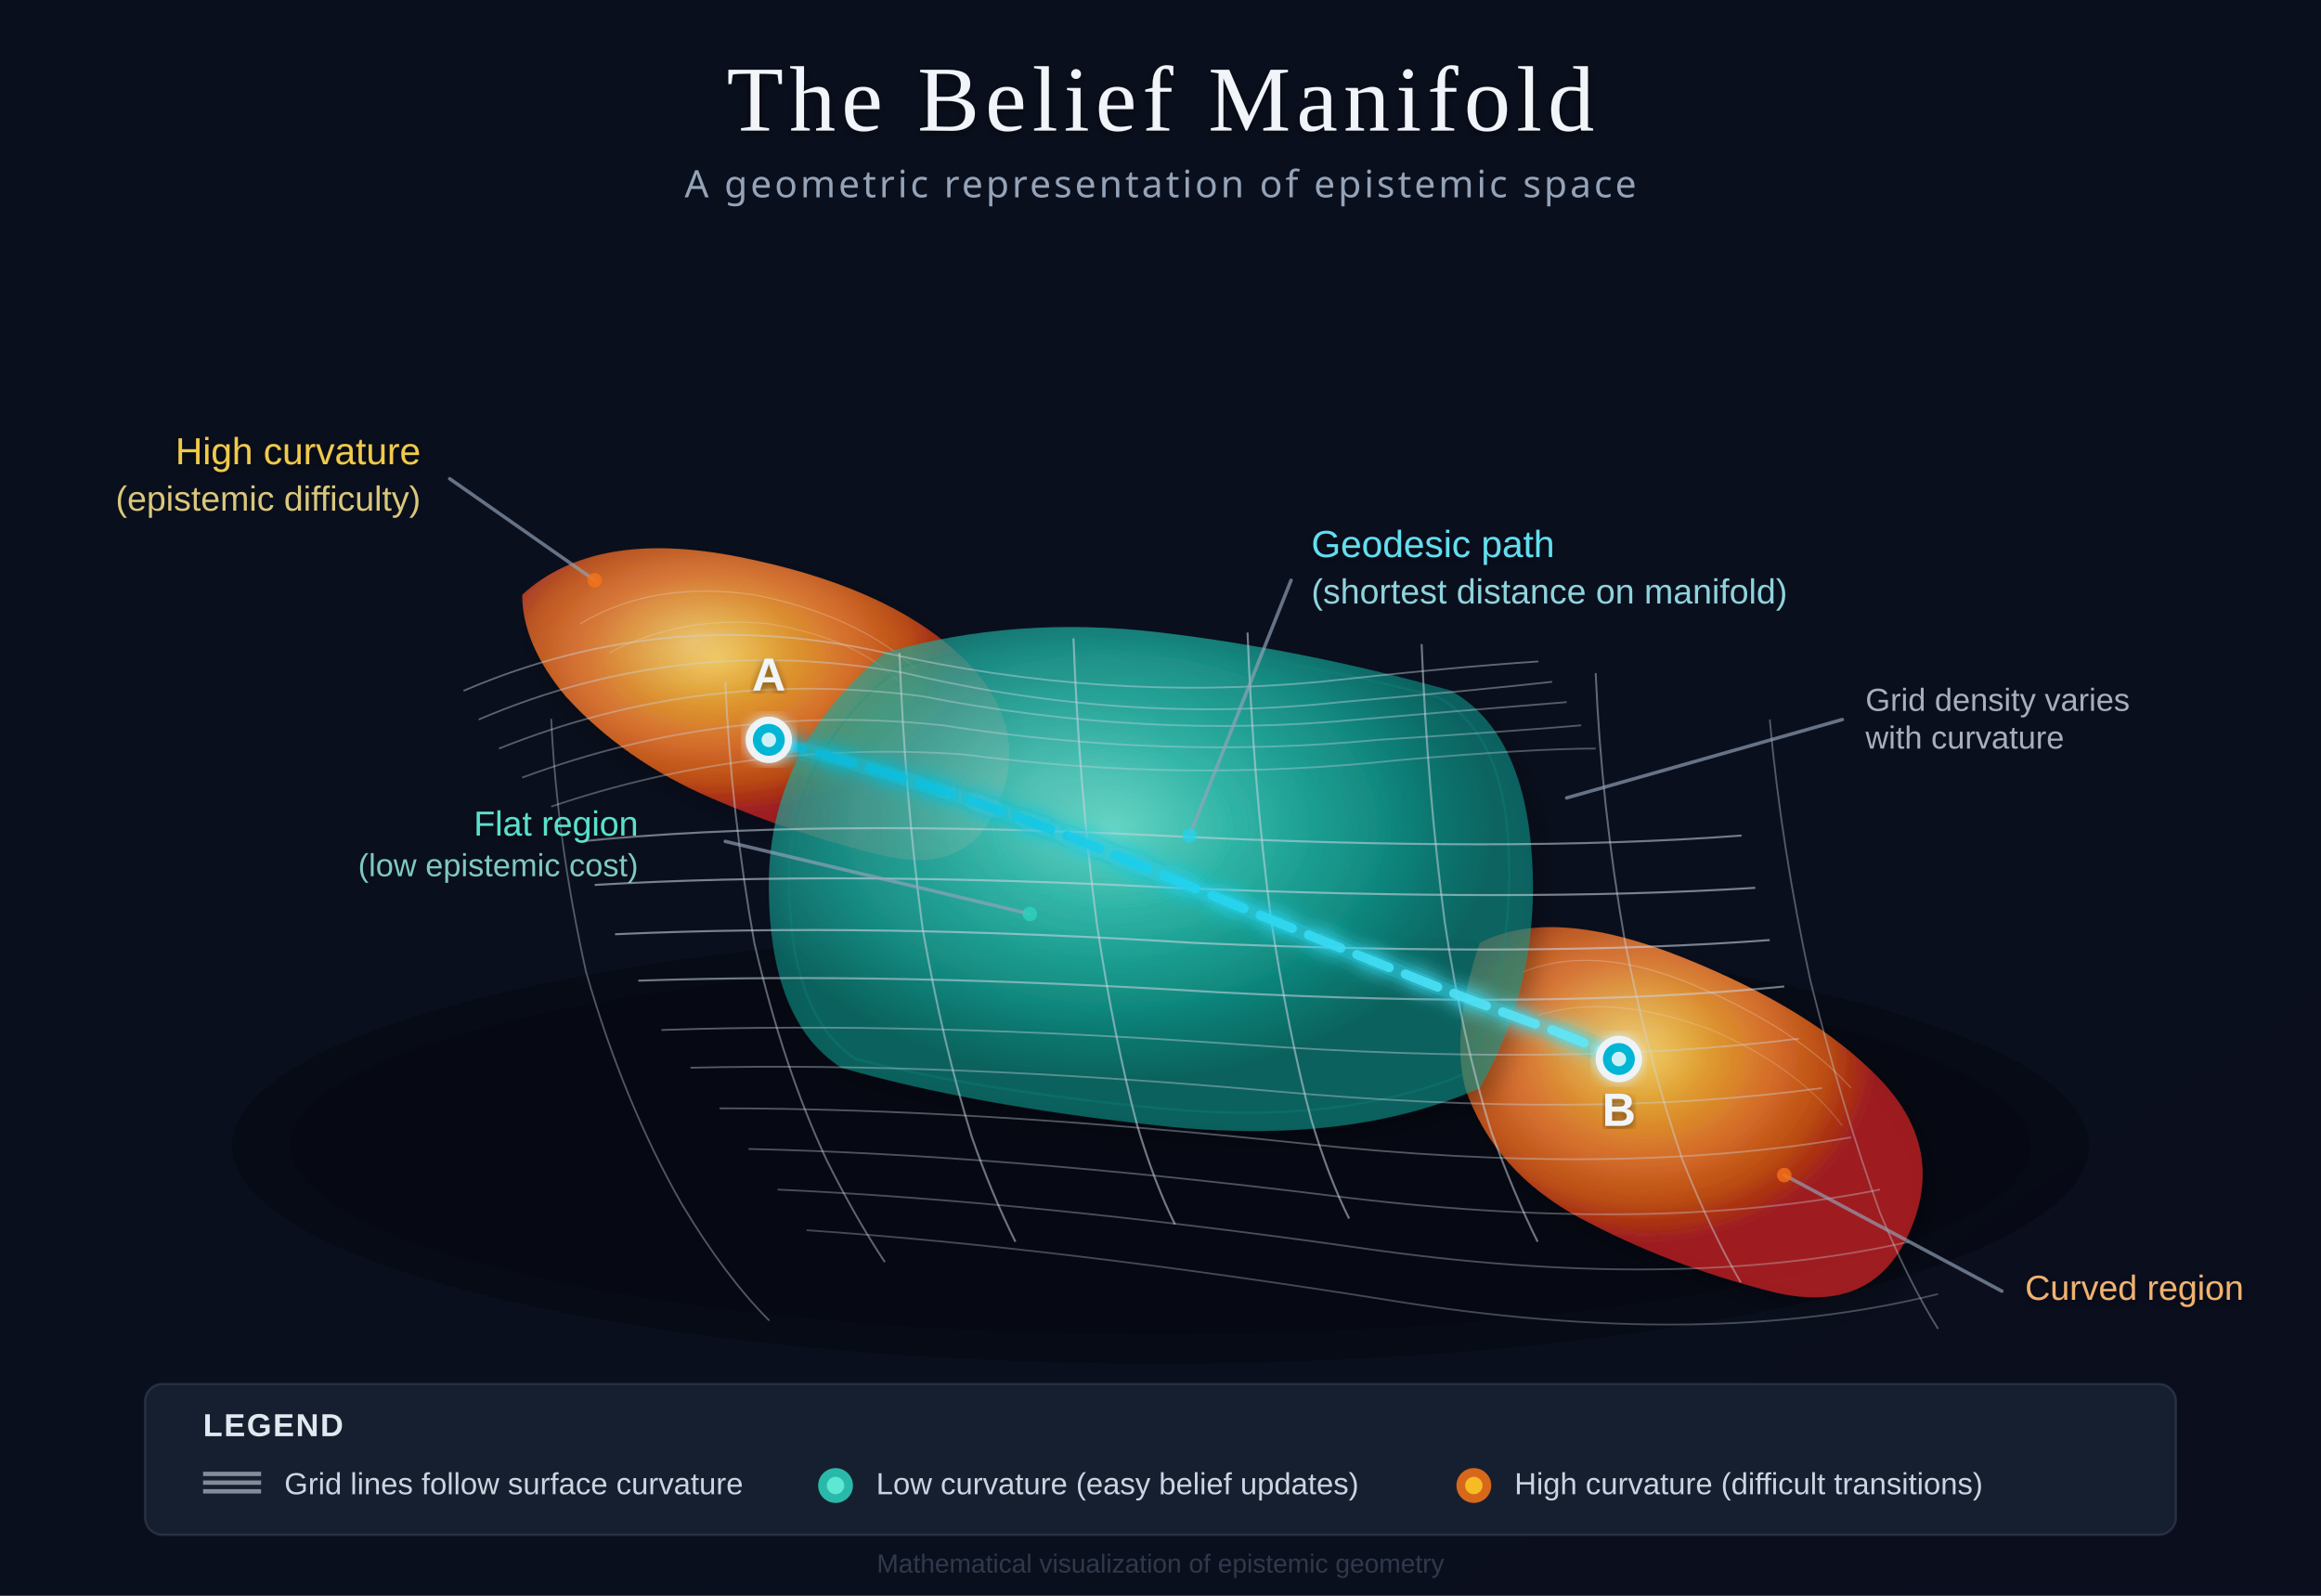
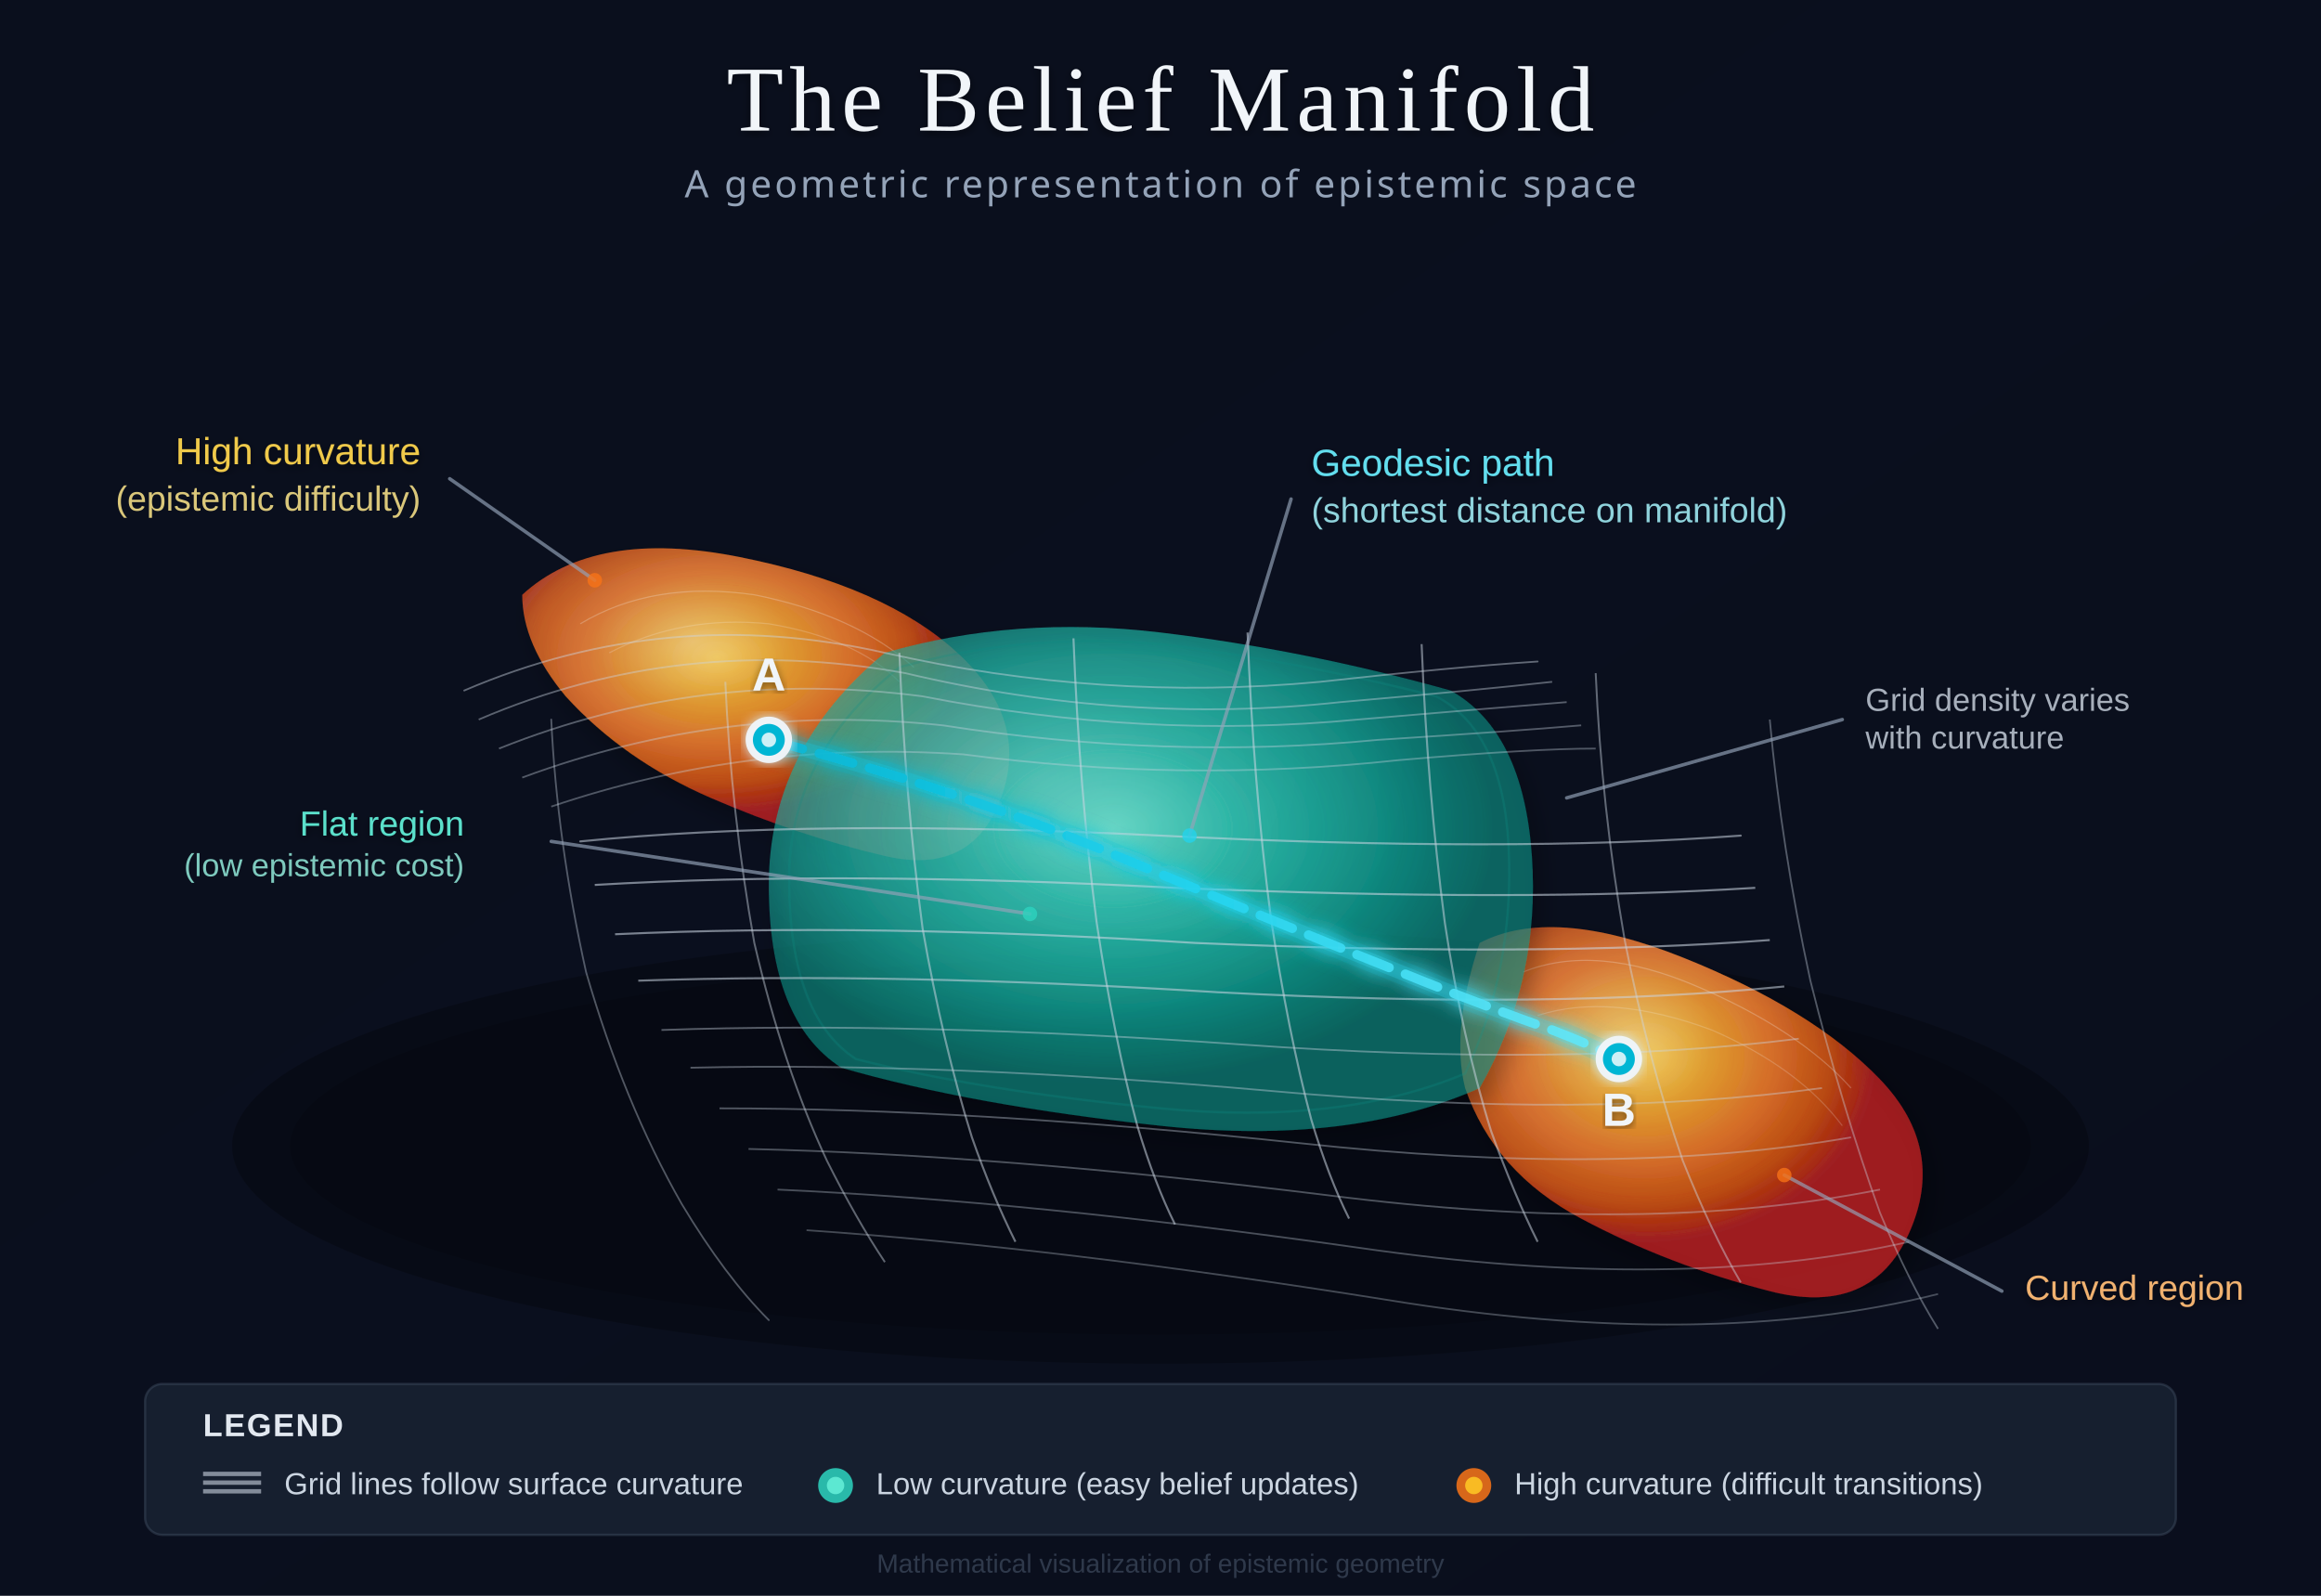
<svg xmlns="http://www.w3.org/2000/svg" viewBox="0 0 800 550">
  <defs>
    <radialGradient id="flatGradient" cx="45%" cy="40%">
      <stop offset="0%" style="stop-color:#5eead4;stop-opacity:0.95" />
      <stop offset="30%" style="stop-color:#2dd4bf;stop-opacity:0.88" />
      <stop offset="70%" style="stop-color:#14b8a6;stop-opacity:0.75" />
      <stop offset="100%" style="stop-color:#0d9488;stop-opacity:0.65" />
    </radialGradient>
    <radialGradient id="curvedGradient" cx="40%" cy="35%">
      <stop offset="0%" style="stop-color:#fbbf24;stop-opacity:0.98" />
      <stop offset="25%" style="stop-color:#f59e0b;stop-opacity:0.92" />
      <stop offset="55%" style="stop-color:#f97316;stop-opacity:0.85" />
      <stop offset="80%" style="stop-color:#ea580c;stop-opacity:0.78" />
      <stop offset="100%" style="stop-color:#dc2626;stop-opacity:0.7" />
    </radialGradient>
    <linearGradient id="aoGradient" x1="0%" y1="0%" x2="100%" y2="100%">
      <stop offset="0%" style="stop-color:#000000;stop-opacity:0.1" />
      <stop offset="50%" style="stop-color:#000000;stop-opacity:0.05" />
      <stop offset="100%" style="stop-color:#000000;stop-opacity:0.15" />
    </linearGradient>
    <radialGradient id="specularHighlight" cx="35%" cy="30%">
      <stop offset="0%" style="stop-color:#ffffff;stop-opacity:0.4" />
      <stop offset="40%" style="stop-color:#ffffff;stop-opacity:0.15" />
      <stop offset="100%" style="stop-color:#ffffff;stop-opacity:0" />
    </radialGradient>
    <linearGradient id="geodesicGradient" x1="0%" y1="0%" x2="100%" y2="0%">
      <stop offset="0%" style="stop-color:#06b6d4;stop-opacity:1" />
      <stop offset="50%" style="stop-color:#22d3ee;stop-opacity:1" />
      <stop offset="100%" style="stop-color:#67e8f9;stop-opacity:1" />
    </linearGradient>
    <filter id="softShadow" x="-100%" y="-100%" width="300%" height="300%">
      <feGaussianBlur in="SourceAlpha" stdDeviation="4" />
      <feOffset dx="3" dy="4" result="offsetblur" />
      <feComponentTransfer>
        <feFuncA type="linear" slope="0.4" />
      </feComponentTransfer>
      <feMerge>
        <feMergeNode />
        <feMergeNode in="SourceGraphic" />
      </feMerge>
    </filter>
    <filter id="intenseGlow">
      <feGaussianBlur stdDeviation="3.5" result="coloredBlur" />
      <feMerge>
        <feMergeNode in="coloredBlur" />
        <feMergeNode in="coloredBlur" />
        <feMergeNode in="SourceGraphic" />
      </feMerge>
    </filter>
    <filter id="pointGlow">
      <feGaussianBlur stdDeviation="2" result="coloredBlur" />
      <feMerge>
        <feMergeNode in="coloredBlur" />
        <feMergeNode in="SourceGraphic" />
      </feMerge>
    </filter>
    <filter id="textShadow">
      <feGaussianBlur in="SourceAlpha" stdDeviation="1.5" />
      <feOffset dx="0" dy="1" result="offsetblur" />
      <feComponentTransfer>
        <feFuncA type="linear" slope="0.5" />
      </feComponentTransfer>
      <feMerge>
        <feMergeNode />
        <feMergeNode in="SourceGraphic" />
      </feMerge>
    </filter>
    <marker id="arrowhead" markerWidth="8" markerHeight="8" refX="7" refY="3" orient="auto">
      <polygon points="0 0, 8 3, 0 6" fill="#94a3b8" opacity="0.8" />
    </marker>
    <pattern id="contourPattern" patternUnits="userSpaceOnUse" width="40" height="40">
      <path d="M 0,20 Q 10,18 20,20 T 40,20" stroke="#ffffff" stroke-width="0.3" fill="none" opacity="0.2" />
    </pattern>
  </defs>
  <rect width="800" height="550" fill="#0a0f1e" />
  <rect width="800" height="550" fill="url(#aoGradient)" opacity="0.3" />
  <text x="400" y="45" font-family="Georgia, 'Times New Roman', serif" font-size="32" font-weight="300" fill="#f1f5f9" text-anchor="middle" letter-spacing="2" filter="url(#textShadow)">
    The Belief Manifold
  </text>
  <text x="400" y="68" font-family="'Segoe UI', Tahoma, sans-serif" font-size="13" font-weight="300" fill="#94a3b8" text-anchor="middle" letter-spacing="1">
    A geometric representation of epistemic space
  </text>
  <g transform="translate(400, 300)">
    <ellipse cx="0" cy="95" rx="320" ry="75" fill="#000000" opacity="0.25" />
    <ellipse cx="0" cy="95" rx="300" ry="65" fill="#000000" opacity="0.15" />
    <g opacity="0.95">
      <path d="M -220,-95 Q -195,-118 -145,-108 Q -95,-98 -70,-75 Q -45,-52 -55,-25                Q -65,2 -95,-5 Q -125,-12 -155,-25 Q -185,-38 -205,-60 Q -220,-78 -220,-95 Z" fill="url(#curvedGradient)" filter="url(#softShadow)" />
      <path d="M -220,-95 Q -195,-118 -145,-108 Q -95,-98 -70,-75 Q -45,-52 -55,-25                Q -65,2 -95,-5 Q -125,-12 -155,-25 Q -185,-38 -205,-60 Q -220,-78 -220,-95 Z" fill="url(#specularHighlight)" />
      <path d="M -200,-85 Q -175,-100 -140,-95 Q -105,-88 -85,-70" stroke="#ffffff" stroke-width="0.4" fill="none" opacity="0.25" />
      <path d="M -190,-75 Q -165,-88 -135,-85 Q -105,-80 -90,-65" stroke="#ffffff" stroke-width="0.4" fill="none" opacity="0.2" />
    </g>
    <g opacity="0.95">
      <path d="M 110,25 Q 135,12 180,30 Q 225,48 248,72 Q 271,96 258,125                Q 245,154 210,145 Q 175,136 145,120 Q 115,104 105,75 Q 100,55 110,25 Z" fill="url(#curvedGradient)" filter="url(#softShadow)" />
      <path d="M 110,25 Q 135,12 180,30 Q 225,48 248,72 Q 271,96 258,125                Q 245,154 210,145 Q 175,136 145,120 Q 115,104 105,75 Q 100,55 110,25 Z" fill="url(#specularHighlight)" />
      <path d="M 125,35 Q 150,25 185,40 Q 220,55 238,75" stroke="#ffffff" stroke-width="0.4" fill="none" opacity="0.25" />
      <path d="M 130,50 Q 155,42 190,55 Q 220,68 235,88" stroke="#ffffff" stroke-width="0.4" fill="none" opacity="0.2" />
    </g>
    <g opacity="0.92">
      <path d="M -95,-75 Q -50,-88 0,-82 Q 50,-76 100,-62 Q 125,-48 128,-5                Q 131,38 110,75 Q 65,95 0,88 Q -65,81 -110,68 Q -135,52 -135,5                Q -135,-42 -95,-75 Z" fill="url(#flatGradient)" filter="url(#softShadow)" />
      <path d="M -95,-75 Q -50,-88 0,-82 Q 50,-76 100,-62 Q 125,-48 128,-5                Q 131,38 110,75 Q 65,95 0,88 Q -65,81 -110,68 Q -135,52 -135,5                Q -135,-42 -95,-75 Z" fill="url(#specularHighlight)" opacity="0.5" />
      <path d="M -90,-70 Q -48,-82 0,-78 Q 48,-72 95,-60 Q 118,-48 120,-8                Q 122,34 105,70 Q 62,88 0,82 Q -62,76 -105,65 Q -128,50 -128,3                Q -128,-40 -90,-70 Z" fill="none" stroke="#0d9488" stroke-width="0.8" opacity="0.3" />
    </g>
    <path d="M -240,-62 Q -170,-92 -95,-75 Q -20,-58 55,-65 Q 100,-70 130,-72" stroke="#cbd5e1" stroke-width="0.6" fill="none" opacity="0.45" stroke-linecap="round" />
    <path d="M -235,-52 Q -165,-82 -88,-68 Q -12,-50 62,-58 Q 108,-62 135,-65" stroke="#cbd5e1" stroke-width="0.6" fill="none" opacity="0.42" />
    <path d="M -228,-42 Q -158,-70 -82,-60 Q -5,-45 68,-52 Q 115,-56 140,-58" stroke="#cbd5e1" stroke-width="0.6" fill="none" opacity="0.4" />
    <path d="M -220,-32 Q -150,-58 -75,-50 Q 2,-38 75,-45 Q 122,-48 145,-50" stroke="#cbd5e1" stroke-width="0.6" fill="none" opacity="0.38" />
    <path d="M -210,-22 Q -142,-45 -68,-40 Q 8,-30 82,-38 Q 128,-42 150,-42" stroke="#cbd5e1" stroke-width="0.6" fill="none" opacity="0.36" />
    <path d="M -200,-10 Q -120,-18 0,-12 Q 120,-6 200,-12" stroke="#cbd5e1" stroke-width="0.7" fill="none" opacity="0.55" stroke-linecap="round" />
    <path d="M -195,5 Q -110,0 5,6 Q 125,11 205,6" stroke="#cbd5e1" stroke-width="0.7" fill="none" opacity="0.58" />
    <path d="M -188,22 Q -100,18 12,25 Q 130,30 210,24" stroke="#cbd5e1" stroke-width="0.7" fill="none" opacity="0.58" />
    <path d="M -180,38 Q -92,35 20,42 Q 135,48 215,40" stroke="#cbd5e1" stroke-width="0.7" fill="none" opacity="0.55" />
    <path d="M -172,55 Q -85,52 28,60 Q 140,68 220,58" stroke="#cbd5e1" stroke-width="0.6" fill="none" opacity="0.42" />
    <path d="M -162,68 Q -75,66 38,76 Q 148,86 228,75" stroke="#cbd5e1" stroke-width="0.6" fill="none" opacity="0.4" />
    <path d="M -152,82 Q -65,82 48,94 Q 158,106 238,92" stroke="#cbd5e1" stroke-width="0.6" fill="none" opacity="0.38" />
    <path d="M -142,96 Q -55,98 58,112 Q 168,126 248,110" stroke="#cbd5e1" stroke-width="0.6" fill="none" opacity="0.36" />
    <path d="M -132,110 Q -45,114 68,130 Q 178,146 258,128" stroke="#cbd5e1" stroke-width="0.6" fill="none" opacity="0.34" />
    <path d="M -122,124 Q -35,130 78,148 Q 188,166 268,146" stroke="#cbd5e1" stroke-width="0.6" fill="none" opacity="0.32" />
    <path d="M -210,-52 Q -208,-10 -198,35 Q -185,80 -165,115 Q -150,140 -135,155" stroke="#cbd5e1" stroke-width="0.6" fill="none" opacity="0.38" stroke-linecap="round" />
    <path d="M -150,-65 Q -148,-20 -140,25 Q -130,68 -115,100 Q -105,120 -95,135" stroke="#cbd5e1" stroke-width="0.65" fill="none" opacity="0.45" />
    <path d="M -90,-75 Q -88,-25 -82,20 Q -75,60 -65,92 Q -58,112 -50,128" stroke="#cbd5e1" stroke-width="0.7" fill="none" opacity="0.52" />
    <path d="M -30,-80 Q -28,-28 -22,18 Q -16,58 -8,88 Q -2,108 5,122" stroke="#cbd5e1" stroke-width="0.7" fill="none" opacity="0.55" />
    <path d="M 30,-82 Q 32,-30 38,16 Q 44,56 52,86 Q 58,106 65,120" stroke="#cbd5e1" stroke-width="0.7" fill="none" opacity="0.55" />
    <path d="M 90,-78 Q 92,-28 98,18 Q 104,58 114,90 Q 122,112 130,128" stroke="#cbd5e1" stroke-width="0.7" fill="none" opacity="0.52" />
    <path d="M 150,-68 Q 152,-22 160,24 Q 168,65 180,100 Q 190,125 200,142" stroke="#cbd5e1" stroke-width="0.65" fill="none" opacity="0.45" />
    <path d="M 210,-52 Q 214,-8 224,38 Q 235,82 248,118 Q 258,142 268,158" stroke="#cbd5e1" stroke-width="0.6" fill="none" opacity="0.38" />
    <path d="M -135,-45 Q -70,-28 -15,-5 Q 40,18 90,38 Q 115,48 135,55 Q 148,60 158,65" stroke="#06b6d4" stroke-width="8" fill="none" opacity="0.15" stroke-linecap="round" />
    <path d="M -135,-45 Q -70,-28 -15,-5 Q 40,18 90,38 Q 115,48 135,55 Q 148,60 158,65" stroke="#22d3ee" stroke-width="5" fill="none" opacity="0.25" stroke-linecap="round" />
    <path d="M -135,-45 Q -70,-28 -15,-5 Q 40,18 90,38 Q 115,48 135,55 Q 148,60 158,65" stroke="url(#geodesicGradient)" stroke-width="3.2" fill="none" stroke-dasharray="12,6" filter="url(#intenseGlow)" opacity="0.95" stroke-linecap="round" stroke-linejoin="round" />
    <g filter="url(#pointGlow)">
      <circle cx="-135" cy="-45" r="8" fill="#f1f5f9" opacity="0.95" />
      <circle cx="-135" cy="-45" r="5.5" fill="#06b6d4" />
      <circle cx="-135" cy="-45" r="2.5" fill="#ffffff" opacity="0.8" />
    </g>
    <text x="-135" y="-62" font-family="'Segoe UI', Arial, sans-serif" font-size="16" font-weight="600" fill="#f1f5f9" text-anchor="middle" filter="url(#textShadow)">A</text>
    <g filter="url(#pointGlow)">
      <circle cx="158" cy="65" r="8" fill="#f1f5f9" opacity="0.95" />
      <circle cx="158" cy="65" r="5.5" fill="#06b6d4" />
      <circle cx="158" cy="65" r="2.5" fill="#ffffff" opacity="0.8" />
    </g>
    <text x="158" y="88" font-family="'Segoe UI', Arial, sans-serif" font-size="16" font-weight="600" fill="#f1f5f9" text-anchor="middle" filter="url(#textShadow)">B</text>
    <g opacity="0.95">
      <path d="M -195,-100 L -245,-135" stroke="#94a3b8" stroke-width="1.2" fill="none" opacity="0.7" stroke-linecap="round" />
      <circle cx="-195" cy="-100" r="2.5" fill="#f97316" opacity="0.8" />
      <text x="-255" y="-140" font-family="'Segoe UI', Arial, sans-serif" font-size="13" font-weight="400" fill="#fcd34d" text-anchor="end" filter="url(#textShadow)">
        High curvature
      </text>
      <text x="-255" y="-124" font-family="'Segoe UI', Arial, sans-serif" font-size="12" font-weight="300" fill="#fde68a" text-anchor="end" opacity="0.9">
        (epistemic difficulty)
      </text>
    </g>
    <g opacity="0.95">
-       <path d="M 10,-12 L 45,-100" stroke="#94a3b8" stroke-width="1.2" fill="none" opacity="0.7" stroke-linecap="round" />
+       <path d="M 10,-12 L 45,-128" stroke="#94a3b8" stroke-width="1.2" fill="none" opacity="0.7" stroke-linecap="round" />
      <circle cx="10" cy="-12" r="2.5" fill="#22d3ee" opacity="0.8" />
-       <text x="52" y="-108" font-family="'Segoe UI', Arial, sans-serif" font-size="13" font-weight="400" fill="#67e8f9" text-anchor="start" filter="url(#textShadow)">
+       <text x="52" y="-136" font-family="'Segoe UI', Arial, sans-serif" font-size="13" font-weight="400" fill="#67e8f9" text-anchor="start" filter="url(#textShadow)">
        Geodesic path
      </text>
-       <text x="52" y="-92" font-family="'Segoe UI', Arial, sans-serif" font-size="12" font-weight="300" fill="#a5f3fc" text-anchor="start" opacity="0.9">
+       <text x="52" y="-120" font-family="'Segoe UI', Arial, sans-serif" font-size="12" font-weight="300" fill="#a5f3fc" text-anchor="start" opacity="0.9">
        (shortest distance on manifold)
      </text>
    </g>
    <g opacity="0.95">
-       <path d="M -45,15 L -150,-10" stroke="#94a3b8" stroke-width="1.2" fill="none" opacity="0.7" stroke-linecap="round" />
+       <path d="M -45,15 L -210,-10" stroke="#94a3b8" stroke-width="1.2" fill="none" opacity="0.7" stroke-linecap="round" />
      <circle cx="-45" cy="15" r="2.5" fill="#2dd4bf" opacity="0.8" />
-       <text x="-180" y="-12" font-family="'Segoe UI', Arial, sans-serif" font-size="12" font-weight="400" fill="#5eead4" text-anchor="end" filter="url(#textShadow)">
+       <text x="-240" y="-12" font-family="'Segoe UI', Arial, sans-serif" font-size="12" font-weight="400" fill="#5eead4" text-anchor="end" filter="url(#textShadow)">
        Flat region
      </text>
-       <text x="-180" y="2" font-family="'Segoe UI', Arial, sans-serif" font-size="11" font-weight="300" fill="#99f6e4" text-anchor="end" opacity="0.85">
+       <text x="-240" y="2" font-family="'Segoe UI', Arial, sans-serif" font-size="11" font-weight="300" fill="#99f6e4" text-anchor="end" opacity="0.85">
        (low epistemic cost)
      </text>
    </g>
    <g opacity="0.95">
      <path d="M 215,105 L 290,145" stroke="#94a3b8" stroke-width="1.2" fill="none" opacity="0.7" stroke-linecap="round" />
      <circle cx="215" cy="105" r="2.5" fill="#f97316" opacity="0.8" />
      <text x="298" y="148" font-family="'Segoe UI', Arial, sans-serif" font-size="12" font-weight="400" fill="#fdba74" text-anchor="start" filter="url(#textShadow)">
        Curved region
      </text>
    </g>
    <g opacity="0.95">
      <path d="M 140,-25 L 235,-52" stroke="#94a3b8" stroke-width="1.2" fill="none" opacity="0.7" stroke-linecap="round" />
      <text x="243" y="-55" font-family="'Segoe UI', Arial, sans-serif" font-size="11" font-weight="300" fill="#cbd5e1" text-anchor="start" opacity="0.85">
        Grid density varies
      </text>
      <text x="243" y="-42" font-family="'Segoe UI', Arial, sans-serif" font-size="11" font-weight="300" fill="#cbd5e1" text-anchor="start" opacity="0.85">
        with curvature
      </text>
    </g>
  </g>
  <g transform="translate(0, 495)">
    <rect x="50" y="-18" width="700" height="52" rx="6" fill="#1e293b" opacity="0.6" />
    <rect x="50" y="-18" width="700" height="52" rx="6" fill="none" stroke="#475569" stroke-width="0.8" opacity="0.4" />
    <text x="70" y="0" font-family="'Segoe UI', Arial, sans-serif" font-size="11" font-weight="600" fill="#e2e8f0" letter-spacing="0.5">
      LEGEND
    </text>
    <g transform="translate(70, 15)">
      <line x1="0" y1="-2" x2="20" y2="-2" stroke="#cbd5e1" stroke-width="1.5" opacity="0.6" />
      <line x1="0" y1="1" x2="20" y2="1" stroke="#cbd5e1" stroke-width="1.5" opacity="0.6" />
      <line x1="0" y1="4" x2="20" y2="4" stroke="#cbd5e1" stroke-width="1.5" opacity="0.6" />
      <text x="28" y="5" font-family="'Segoe UI', Arial, sans-serif" font-size="10.5" font-weight="400" fill="#cbd5e1">
        Grid lines follow surface curvature
      </text>
    </g>
    <g transform="translate(280, 15)">
      <circle cx="8" cy="2" r="6" fill="#2dd4bf" opacity="0.85" />
      <circle cx="8" cy="2" r="3" fill="#5eead4" opacity="0.95" />
      <text x="22" y="5" font-family="'Segoe UI', Arial, sans-serif" font-size="10.5" font-weight="400" fill="#cbd5e1">
        Low curvature (easy belief updates)
      </text>
    </g>
    <g transform="translate(500, 15)">
      <circle cx="8" cy="2" r="6" fill="#f97316" opacity="0.85" />
      <circle cx="8" cy="2" r="3" fill="#fbbf24" opacity="0.95" />
      <text x="22" y="5" font-family="'Segoe UI', Arial, sans-serif" font-size="10.5" font-weight="400" fill="#cbd5e1">
        High curvature (difficult transitions)
      </text>
    </g>
  </g>
  <text x="400" y="542" font-family="'Segoe UI', Arial, sans-serif" font-size="9" font-weight="300" fill="#475569" text-anchor="middle" opacity="0.6">
    Mathematical visualization of epistemic geometry
  </text>
</svg>
